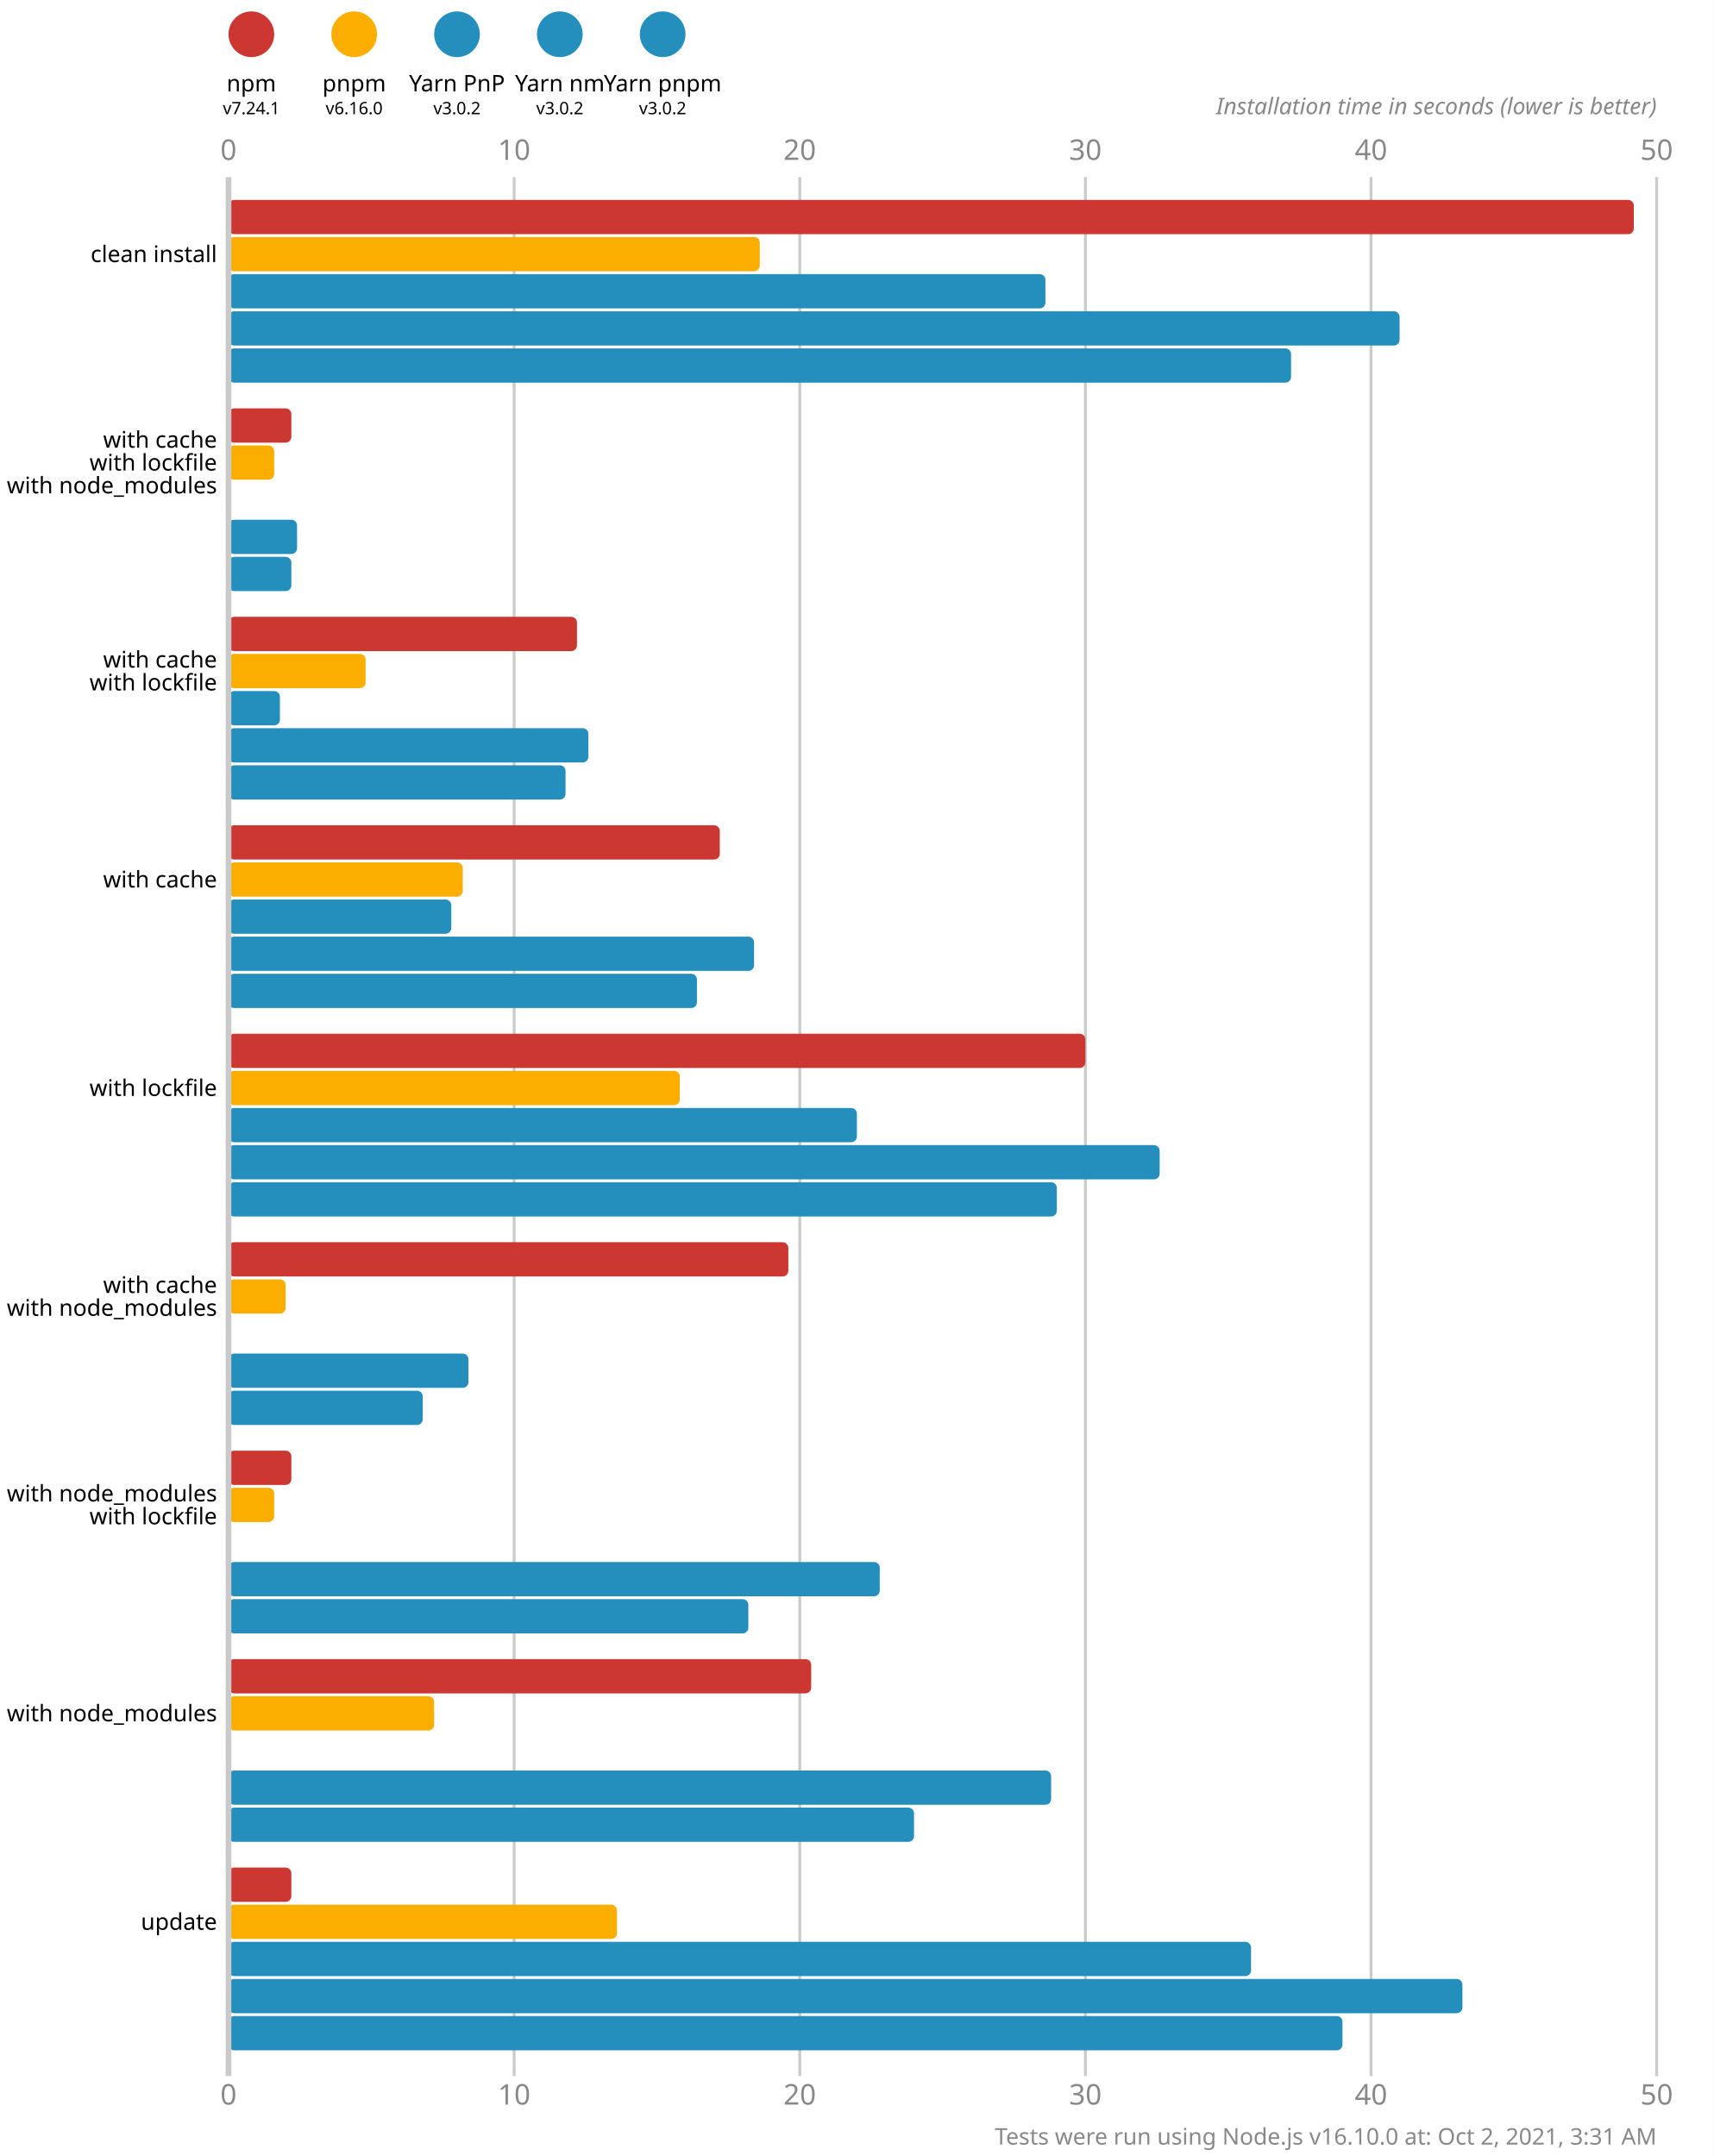
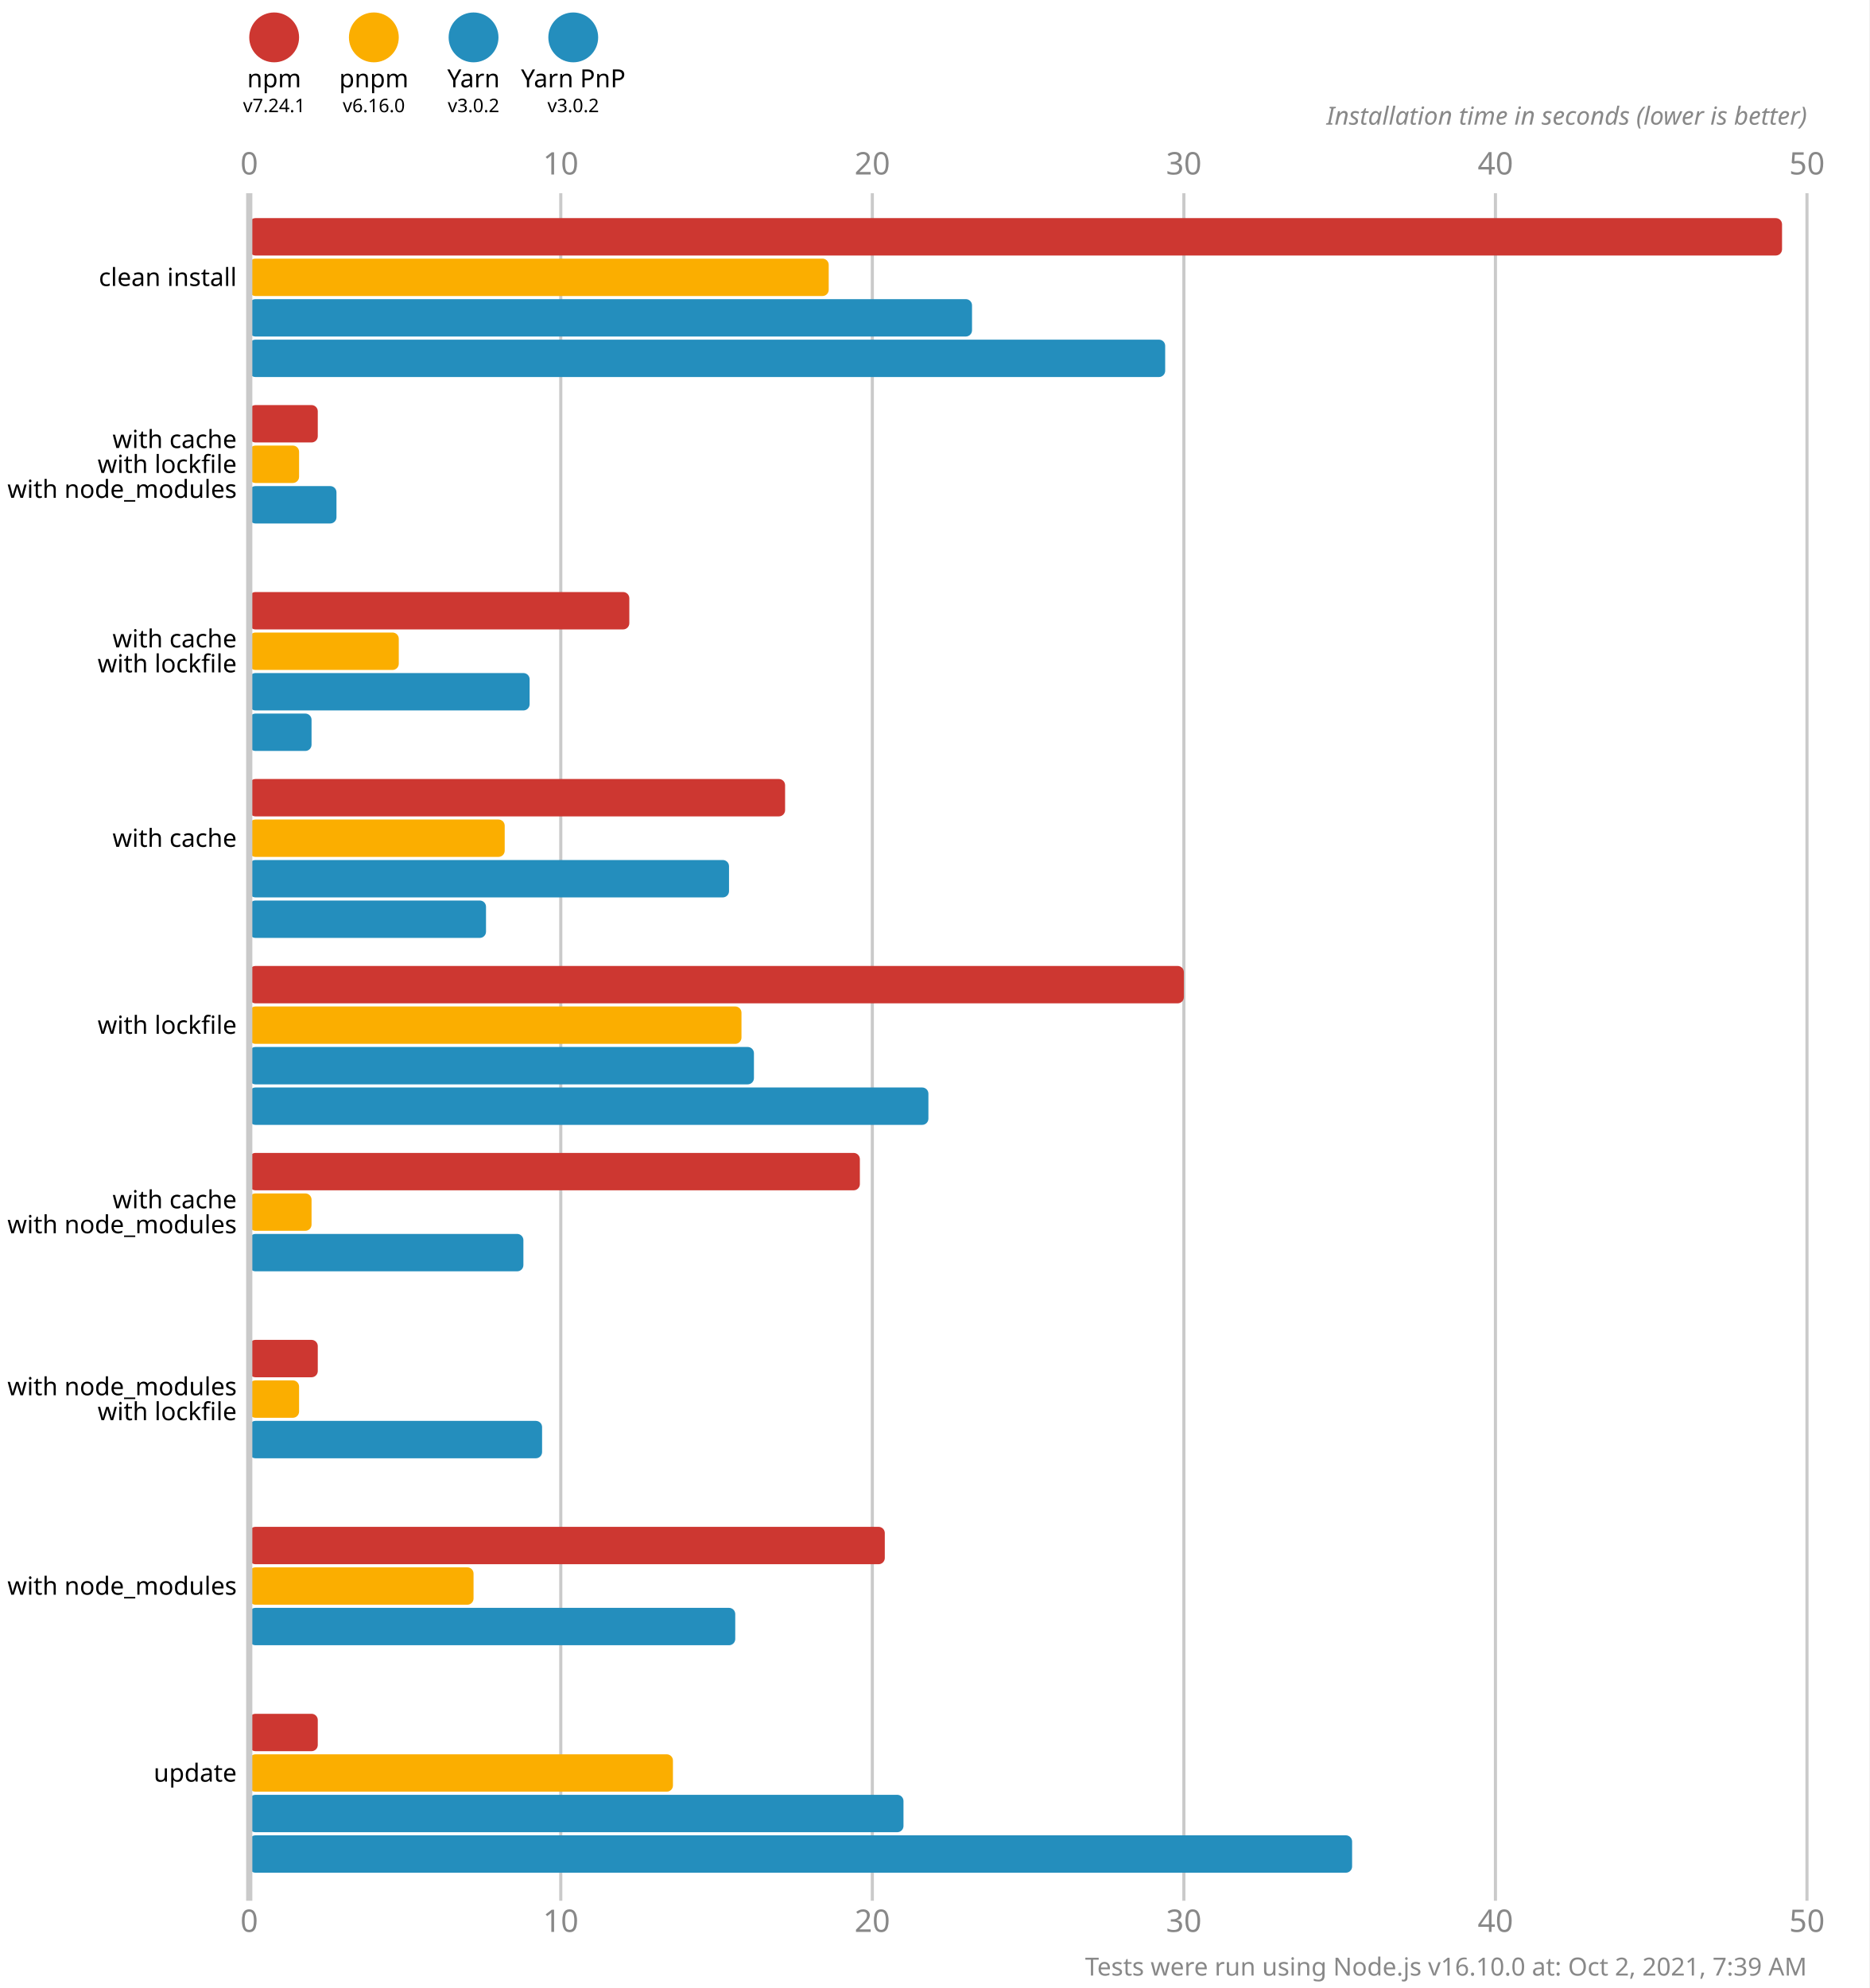
- <svg xmlns="http://www.w3.org/2000/svg" version="1.1" viewBox="0 0 300 377.5">
+ <svg xmlns="http://www.w3.org/2000/svg" version="1.1" viewBox="0 0 300 319">
  <style>
    .font { font-family: sans-serif; }
    .s3 { font-size: 3px; }
    .s4 { font-size: 4px; }
    .s5 { font-size: 5px; }
    .line { stroke: #cacaca; }
    .width { stroke-width: 0.5; }
    .text { fill: #888; }
  </style>
-   <rect x="0" y="0" width="300" height="377.5" fill="#fff" />
+   <rect x="0" y="0" width="300" height="319" fill="#fff" />
  <circle cx="44" cy="6" r="4" fill="#cd3731" />
-   <text x="44" y="16" class="font s4" text-anchor="middle">npm</text>
-   <text x="44" y="20" class="font s3" text-anchor="middle">v7.24.1</text>
-   <circle cx="62" cy="6" r="4" fill="#fbae00" />
-   <text x="62" y="16" class="font s4" text-anchor="middle">pnpm</text>
-   <text x="62" y="20" class="font s3" text-anchor="middle">v6.16.0</text>
-   <circle cx="80" cy="6" r="4" fill="#248ebd" />
-   <text x="80" y="16" class="font s4" text-anchor="middle">Yarn PnP</text>
-   <text x="80" y="20" class="font s3" text-anchor="middle">v3.0.2</text>
-   <circle cx="98" cy="6" r="4" fill="#248ebd" />
-   <text x="98" y="16" class="font s4" text-anchor="middle">Yarn nm</text>
-   <text x="98" y="20" class="font s3" text-anchor="middle">v3.0.2</text>
-   <circle cx="116" cy="6" r="4" fill="#248ebd" />
-   <text x="116" y="16" class="font s4" text-anchor="middle">Yarn pnpm</text>
-   <text x="116" y="20" class="font s3" text-anchor="middle">v3.0.2</text>
+   <text x="44" y="14" class="font s4" text-anchor="middle">npm</text>
+   <text x="44" y="18" class="font s3" text-anchor="middle">v7.24.1</text>
+   <circle cx="60" cy="6" r="4" fill="#fbae00" />
+   <text x="60" y="14" class="font s4" text-anchor="middle">pnpm</text>
+   <text x="60" y="18" class="font s3" text-anchor="middle">v6.16.0</text>
+   <circle cx="76" cy="6" r="4" fill="#248ebd" />
+   <text x="76" y="14" class="font s4" text-anchor="middle">Yarn</text>
+   <text x="76" y="18" class="font s3" text-anchor="middle">v3.0.2</text>
+   <circle cx="92" cy="6" r="4" fill="#248ebd" />
+   <text x="92" y="14" class="font s4" text-anchor="middle">Yarn PnP</text>
+   <text x="92" y="18" class="font s3" text-anchor="middle">v3.0.2</text>
  <text x="40" y="28" class="font s5 text" text-anchor="middle">0</text>
-   <text x="40" y="368.5" class="font s5 text" text-anchor="middle">0</text>
-   <line x1="90" y1="31" x2="90" y2="363.5" class="line width" />
+   <text x="40" y="310" class="font s5 text" text-anchor="middle">0</text>
+   <line x1="90" y1="31" x2="90" y2="305" class="line width" />
  <text x="90" y="28" class="font s5 text" text-anchor="middle">10</text>
-   <text x="90" y="368.5" class="font s5 text" text-anchor="middle">10</text>
-   <line x1="140" y1="31" x2="140" y2="363.5" class="line width" />
+   <text x="90" y="310" class="font s5 text" text-anchor="middle">10</text>
+   <line x1="140" y1="31" x2="140" y2="305" class="line width" />
  <text x="140" y="28" class="font s5 text" text-anchor="middle">20</text>
-   <text x="140" y="368.5" class="font s5 text" text-anchor="middle">20</text>
-   <line x1="190" y1="31" x2="190" y2="363.5" class="line width" />
+   <text x="140" y="310" class="font s5 text" text-anchor="middle">20</text>
+   <line x1="190" y1="31" x2="190" y2="305" class="line width" />
  <text x="190" y="28" class="font s5 text" text-anchor="middle">30</text>
-   <text x="190" y="368.5" class="font s5 text" text-anchor="middle">30</text>
-   <line x1="240" y1="31" x2="240" y2="363.5" class="line width" />
+   <text x="190" y="310" class="font s5 text" text-anchor="middle">30</text>
+   <line x1="240" y1="31" x2="240" y2="305" class="line width" />
  <text x="240" y="28" class="font s5 text" text-anchor="middle">40</text>
-   <text x="240" y="368.5" class="font s5 text" text-anchor="middle">40</text>
-   <line x1="290" y1="31" x2="290" y2="363.5" class="line width" />
+   <text x="240" y="310" class="font s5 text" text-anchor="middle">40</text>
+   <line x1="290" y1="31" x2="290" y2="305" class="line width" />
  <text x="290" y="28" class="font s5 text" text-anchor="middle">50</text>
-   <text x="290" y="368.5" class="font s5 text" text-anchor="middle">50</text>
+   <text x="290" y="310" class="font s5 text" text-anchor="middle">50</text>
  <text x="290" y="20" class="font s4 text" font-style="italic" text-anchor="end">Installation time in seconds (lower is better)</text>
  <rect x="40" y="35" width="246" height="6" fill="#cd3731" rx="1" ry="1" />
  <rect x="40" y="41.5" width="93" height="6" fill="#fbae00" rx="1" ry="1" />
-   <rect x="40" y="48" width="143" height="6" fill="#248ebd" rx="1" ry="1" />
-   <rect x="40" y="54.5" width="205" height="6" fill="#248ebd" rx="1" ry="1" />
-   <rect x="40" y="61" width="186" height="6" fill="#248ebd" rx="1" ry="1" />
-   <rect x="40" y="71.5" width="11" height="6" fill="#cd3731" rx="1" ry="1" />
-   <rect x="40" y="78" width="8" height="6" fill="#fbae00" rx="1" ry="1" />
+   <rect x="40" y="48" width="116" height="6" fill="#248ebd" rx="1" ry="1" />
+   <rect x="40" y="54.5" width="147" height="6" fill="#248ebd" rx="1" ry="1" />
+   <rect x="40" y="65" width="11" height="6" fill="#cd3731" rx="1" ry="1" />
+   <rect x="40" y="71.5" width="8" height="6" fill="#fbae00" rx="1" ry="1" />
+   <rect x="40" y="78" width="14" height="6" fill="#248ebd" rx="1" ry="1" />
  <rect x="40" y="84.5" width="0" height="6" fill="#248ebd" rx="1" ry="1" />
-   <rect x="40" y="91" width="12" height="6" fill="#248ebd" rx="1" ry="1" />
-   <rect x="40" y="97.5" width="11" height="6" fill="#248ebd" rx="1" ry="1" />
-   <rect x="40" y="108" width="61" height="6" fill="#cd3731" rx="1" ry="1" />
-   <rect x="40" y="114.5" width="24" height="6" fill="#fbae00" rx="1" ry="1" />
-   <rect x="40" y="121" width="9" height="6" fill="#248ebd" rx="1" ry="1" />
-   <rect x="40" y="127.5" width="63" height="6" fill="#248ebd" rx="1" ry="1" />
-   <rect x="40" y="134" width="59" height="6" fill="#248ebd" rx="1" ry="1" />
-   <rect x="40" y="144.5" width="86" height="6" fill="#cd3731" rx="1" ry="1" />
-   <rect x="40" y="151" width="41" height="6" fill="#fbae00" rx="1" ry="1" />
-   <rect x="40" y="157.5" width="39" height="6" fill="#248ebd" rx="1" ry="1" />
-   <rect x="40" y="164" width="92" height="6" fill="#248ebd" rx="1" ry="1" />
-   <rect x="40" y="170.5" width="82" height="6" fill="#248ebd" rx="1" ry="1" />
-   <rect x="40" y="181" width="150" height="6" fill="#cd3731" rx="1" ry="1" />
-   <rect x="40" y="187.5" width="79" height="6" fill="#fbae00" rx="1" ry="1" />
-   <rect x="40" y="194" width="110" height="6" fill="#248ebd" rx="1" ry="1" />
-   <rect x="40" y="200.5" width="163" height="6" fill="#248ebd" rx="1" ry="1" />
-   <rect x="40" y="207" width="145" height="6" fill="#248ebd" rx="1" ry="1" />
-   <rect x="40" y="217.5" width="98" height="6" fill="#cd3731" rx="1" ry="1" />
-   <rect x="40" y="224" width="10" height="6" fill="#fbae00" rx="1" ry="1" />
-   <rect x="40" y="230.5" width="0" height="6" fill="#248ebd" rx="1" ry="1" />
-   <rect x="40" y="237" width="42" height="6" fill="#248ebd" rx="1" ry="1" />
-   <rect x="40" y="243.5" width="34" height="6" fill="#248ebd" rx="1" ry="1" />
-   <rect x="40" y="254" width="11" height="6" fill="#cd3731" rx="1" ry="1" />
-   <rect x="40" y="260.5" width="8" height="6" fill="#fbae00" rx="1" ry="1" />
-   <rect x="40" y="267" width="0" height="6" fill="#248ebd" rx="1" ry="1" />
-   <rect x="40" y="273.5" width="114" height="6" fill="#248ebd" rx="1" ry="1" />
-   <rect x="40" y="280" width="91" height="6" fill="#248ebd" rx="1" ry="1" />
-   <rect x="40" y="290.5" width="102" height="6" fill="#cd3731" rx="1" ry="1" />
-   <rect x="40" y="297" width="36" height="6" fill="#fbae00" rx="1" ry="1" />
-   <rect x="40" y="303.5" width="0" height="6" fill="#248ebd" rx="1" ry="1" />
-   <rect x="40" y="310" width="144" height="6" fill="#248ebd" rx="1" ry="1" />
-   <rect x="40" y="316.5" width="120" height="6" fill="#248ebd" rx="1" ry="1" />
-   <rect x="40" y="327" width="11" height="6" fill="#cd3731" rx="1" ry="1" />
-   <rect x="40" y="333.5" width="68" height="6" fill="#fbae00" rx="1" ry="1" />
-   <rect x="40" y="340" width="179" height="6" fill="#248ebd" rx="1" ry="1" />
-   <rect x="40" y="346.5" width="216" height="6" fill="#248ebd" rx="1" ry="1" />
-   <rect x="40" y="353" width="195" height="6" fill="#248ebd" rx="1" ry="1" />
-   <line x1="40" y1="31" x2="40" y2="363.5" class="line" />
+   <rect x="40" y="95" width="61" height="6" fill="#cd3731" rx="1" ry="1" />
+   <rect x="40" y="101.5" width="24" height="6" fill="#fbae00" rx="1" ry="1" />
+   <rect x="40" y="108" width="45" height="6" fill="#248ebd" rx="1" ry="1" />
+   <rect x="40" y="114.5" width="10" height="6" fill="#248ebd" rx="1" ry="1" />
+   <rect x="40" y="125" width="86" height="6" fill="#cd3731" rx="1" ry="1" />
+   <rect x="40" y="131.5" width="41" height="6" fill="#fbae00" rx="1" ry="1" />
+   <rect x="40" y="138" width="77" height="6" fill="#248ebd" rx="1" ry="1" />
+   <rect x="40" y="144.5" width="38" height="6" fill="#248ebd" rx="1" ry="1" />
+   <rect x="40" y="155" width="150" height="6" fill="#cd3731" rx="1" ry="1" />
+   <rect x="40" y="161.5" width="79" height="6" fill="#fbae00" rx="1" ry="1" />
+   <rect x="40" y="168" width="81" height="6" fill="#248ebd" rx="1" ry="1" />
+   <rect x="40" y="174.5" width="109" height="6" fill="#248ebd" rx="1" ry="1" />
+   <rect x="40" y="185" width="98" height="6" fill="#cd3731" rx="1" ry="1" />
+   <rect x="40" y="191.5" width="10" height="6" fill="#fbae00" rx="1" ry="1" />
+   <rect x="40" y="198" width="44" height="6" fill="#248ebd" rx="1" ry="1" />
+   <rect x="40" y="204.5" width="0" height="6" fill="#248ebd" rx="1" ry="1" />
+   <rect x="40" y="215" width="11" height="6" fill="#cd3731" rx="1" ry="1" />
+   <rect x="40" y="221.5" width="8" height="6" fill="#fbae00" rx="1" ry="1" />
+   <rect x="40" y="228" width="47" height="6" fill="#248ebd" rx="1" ry="1" />
+   <rect x="40" y="234.5" width="0" height="6" fill="#248ebd" rx="1" ry="1" />
+   <rect x="40" y="245" width="102" height="6" fill="#cd3731" rx="1" ry="1" />
+   <rect x="40" y="251.5" width="36" height="6" fill="#fbae00" rx="1" ry="1" />
+   <rect x="40" y="258" width="78" height="6" fill="#248ebd" rx="1" ry="1" />
+   <rect x="40" y="264.5" width="0" height="6" fill="#248ebd" rx="1" ry="1" />
+   <rect x="40" y="275" width="11" height="6" fill="#cd3731" rx="1" ry="1" />
+   <rect x="40" y="281.5" width="68" height="6" fill="#fbae00" rx="1" ry="1" />
+   <rect x="40" y="288" width="105" height="6" fill="#248ebd" rx="1" ry="1" />
+   <rect x="40" y="294.5" width="177" height="6" fill="#248ebd" rx="1" ry="1" />
+   <line x1="40" y1="31" x2="40" y2="305" class="line" />
  <text x="38" y="44.5" class="font s4" dominant-baseline="middle" text-anchor="end">clean install</text>
-   <text x="38" y="77" class="font s4" dominant-baseline="middle" text-anchor="end">with cache</text>
-   <text x="38" y="81" class="font s4" dominant-baseline="middle" text-anchor="end">with lockfile</text>
-   <text x="38" y="85" class="font s4" dominant-baseline="middle" text-anchor="end">with node_modules</text>
-   <text x="38" y="115.5" class="font s4" dominant-baseline="middle" text-anchor="end">with cache</text>
-   <text x="38" y="119.5" class="font s4" dominant-baseline="middle" text-anchor="end">with lockfile</text>
-   <text x="38" y="154" class="font s4" dominant-baseline="middle" text-anchor="end">with cache</text>
-   <text x="38" y="190.5" class="font s4" dominant-baseline="middle" text-anchor="end">with lockfile</text>
-   <text x="38" y="225" class="font s4" dominant-baseline="middle" text-anchor="end">with cache</text>
-   <text x="38" y="229" class="font s4" dominant-baseline="middle" text-anchor="end">with node_modules</text>
-   <text x="38" y="261.5" class="font s4" dominant-baseline="middle" text-anchor="end">with node_modules</text>
-   <text x="38" y="265.5" class="font s4" dominant-baseline="middle" text-anchor="end">with lockfile</text>
-   <text x="38" y="300" class="font s4" dominant-baseline="middle" text-anchor="end">with node_modules</text>
-   <text x="38" y="336.5" class="font s4" dominant-baseline="middle" text-anchor="end">update</text>
-   <text x="290" y="375.5" class="font s4 text" text-anchor="end">Tests were run using Node.js v16.10.0 at: Oct 2, 2021, 3:31 AM</text>
+   <text x="38" y="70.5" class="font s4" dominant-baseline="middle" text-anchor="end">with cache</text>
+   <text x="38" y="74.5" class="font s4" dominant-baseline="middle" text-anchor="end">with lockfile</text>
+   <text x="38" y="78.5" class="font s4" dominant-baseline="middle" text-anchor="end">with node_modules</text>
+   <text x="38" y="102.5" class="font s4" dominant-baseline="middle" text-anchor="end">with cache</text>
+   <text x="38" y="106.5" class="font s4" dominant-baseline="middle" text-anchor="end">with lockfile</text>
+   <text x="38" y="134.5" class="font s4" dominant-baseline="middle" text-anchor="end">with cache</text>
+   <text x="38" y="164.5" class="font s4" dominant-baseline="middle" text-anchor="end">with lockfile</text>
+   <text x="38" y="192.5" class="font s4" dominant-baseline="middle" text-anchor="end">with cache</text>
+   <text x="38" y="196.5" class="font s4" dominant-baseline="middle" text-anchor="end">with node_modules</text>
+   <text x="38" y="222.5" class="font s4" dominant-baseline="middle" text-anchor="end">with node_modules</text>
+   <text x="38" y="226.5" class="font s4" dominant-baseline="middle" text-anchor="end">with lockfile</text>
+   <text x="38" y="254.5" class="font s4" dominant-baseline="middle" text-anchor="end">with node_modules</text>
+   <text x="38" y="284.5" class="font s4" dominant-baseline="middle" text-anchor="end">update</text>
+   <text x="290" y="317" class="font s4 text" text-anchor="end">Tests were run using Node.js v16.10.0 at: Oct 2, 2021, 7:39 AM</text>
</svg>
